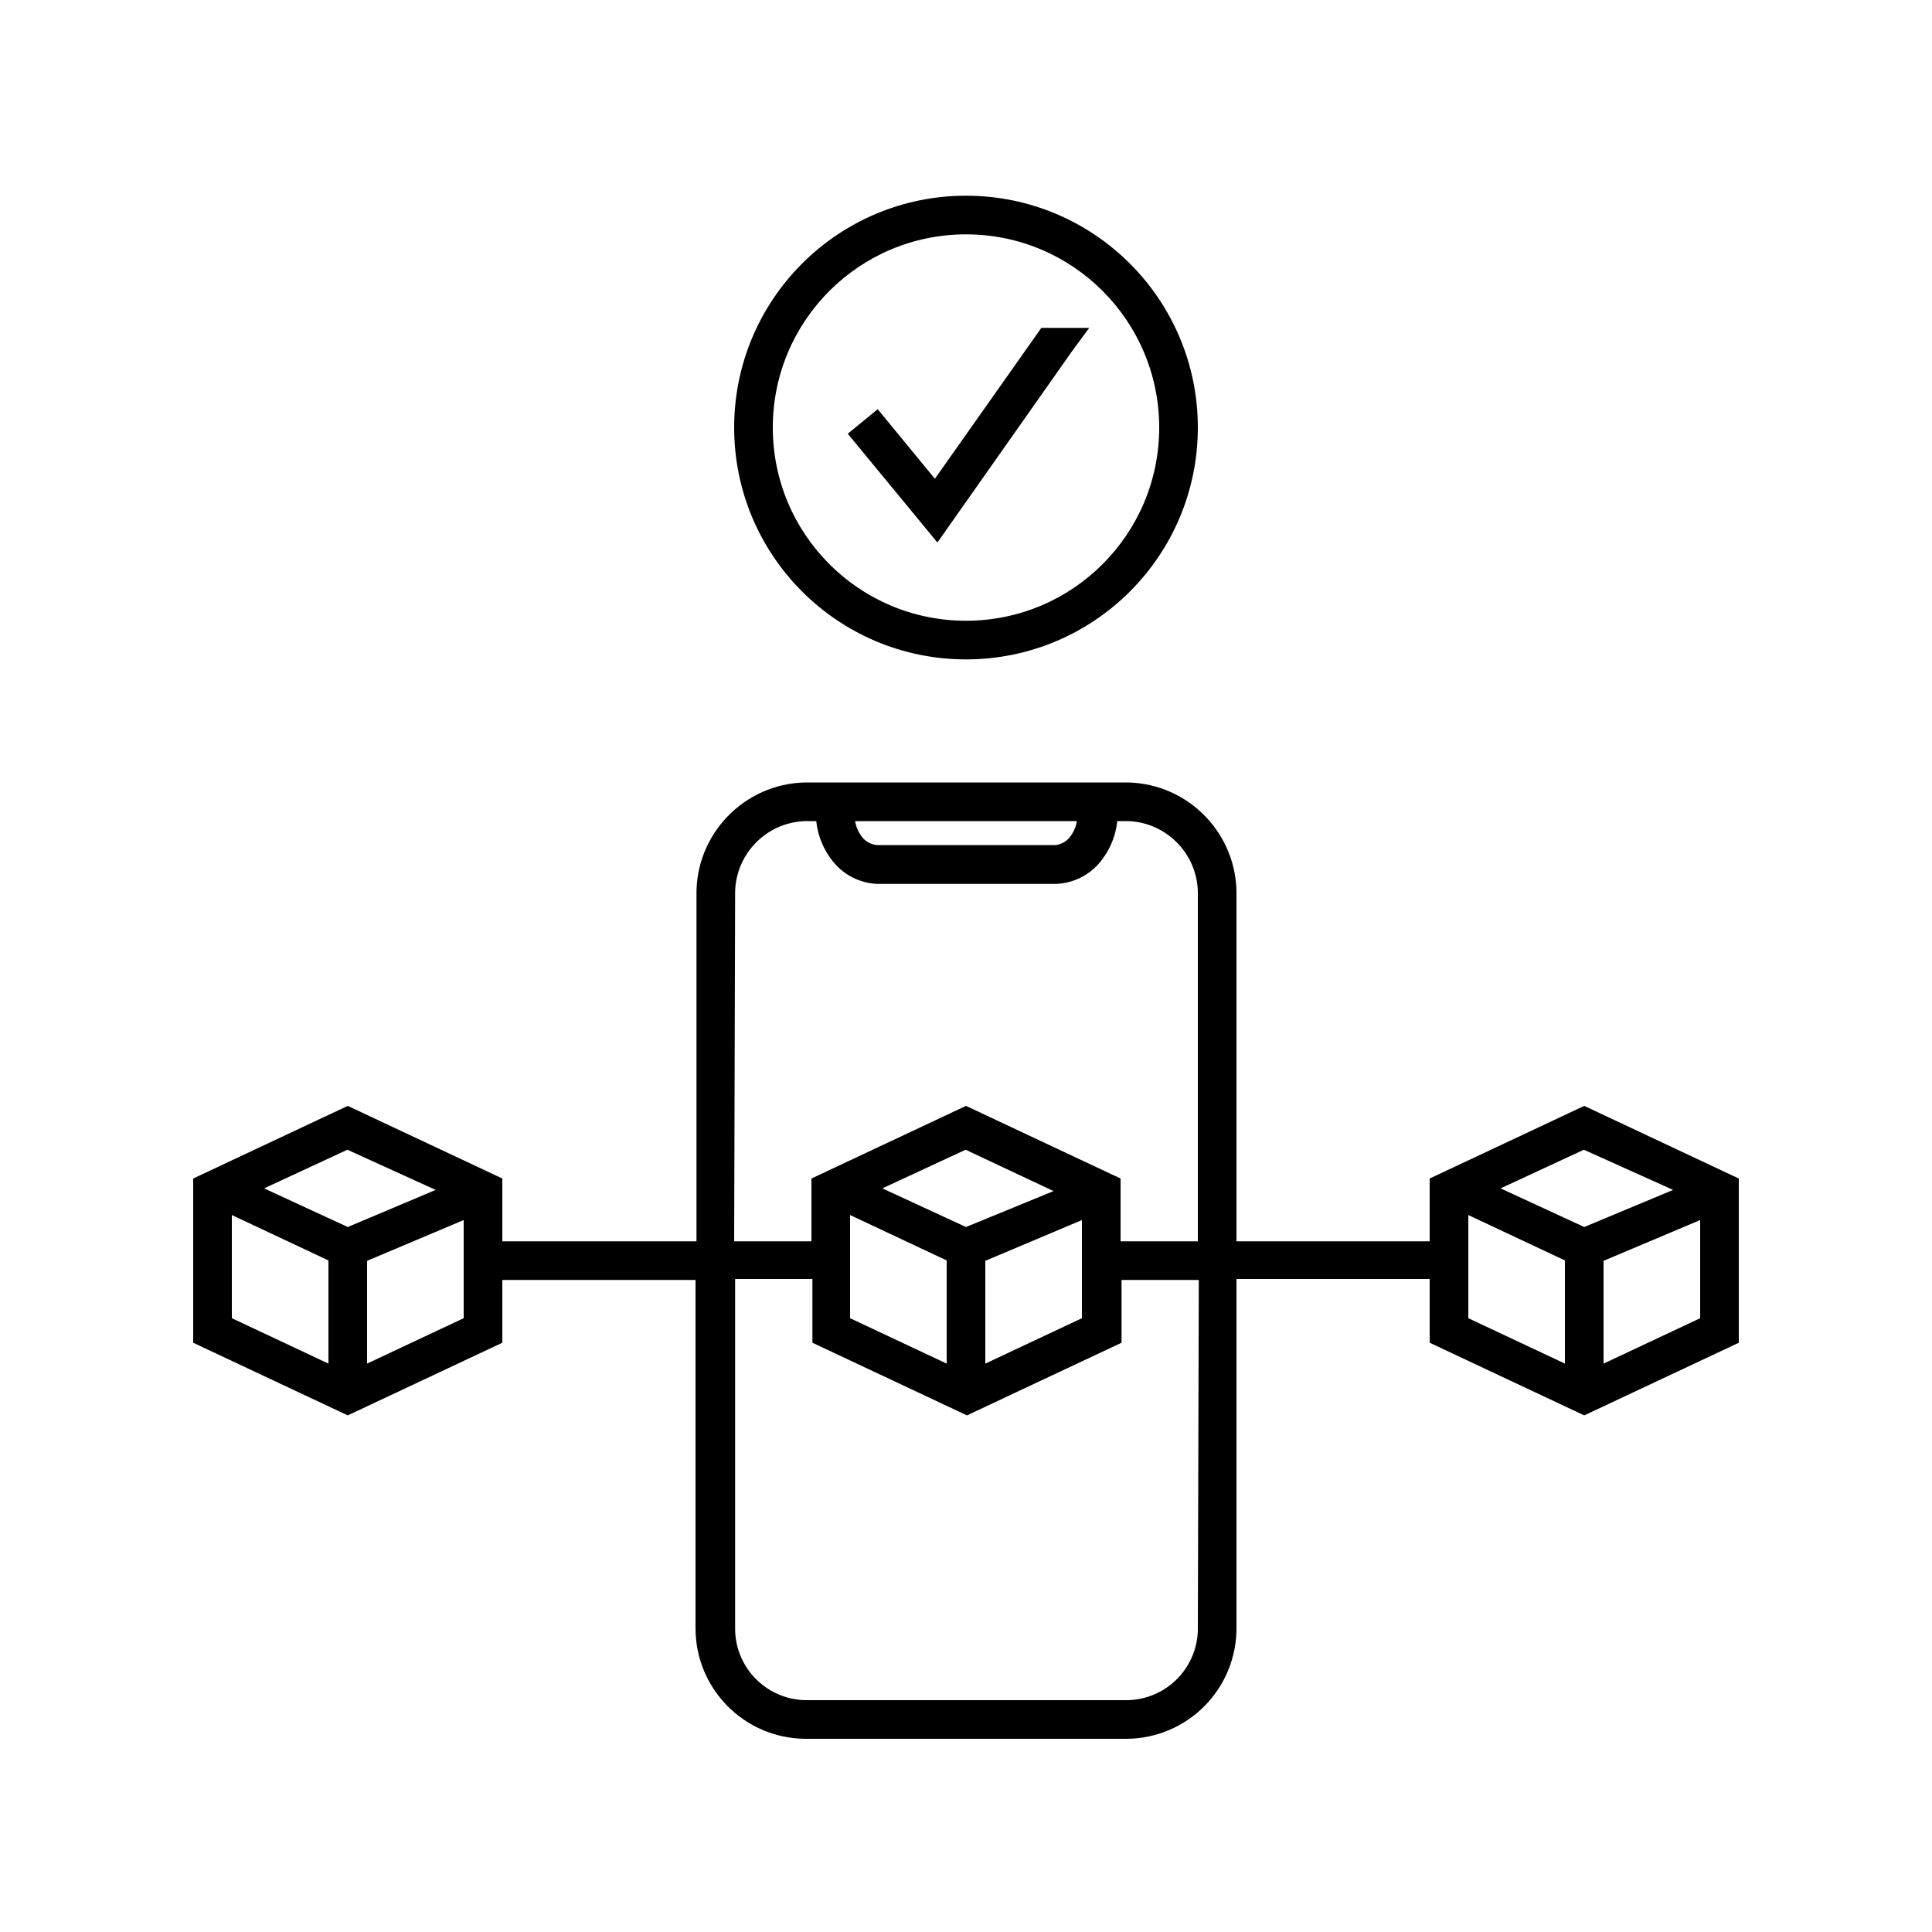
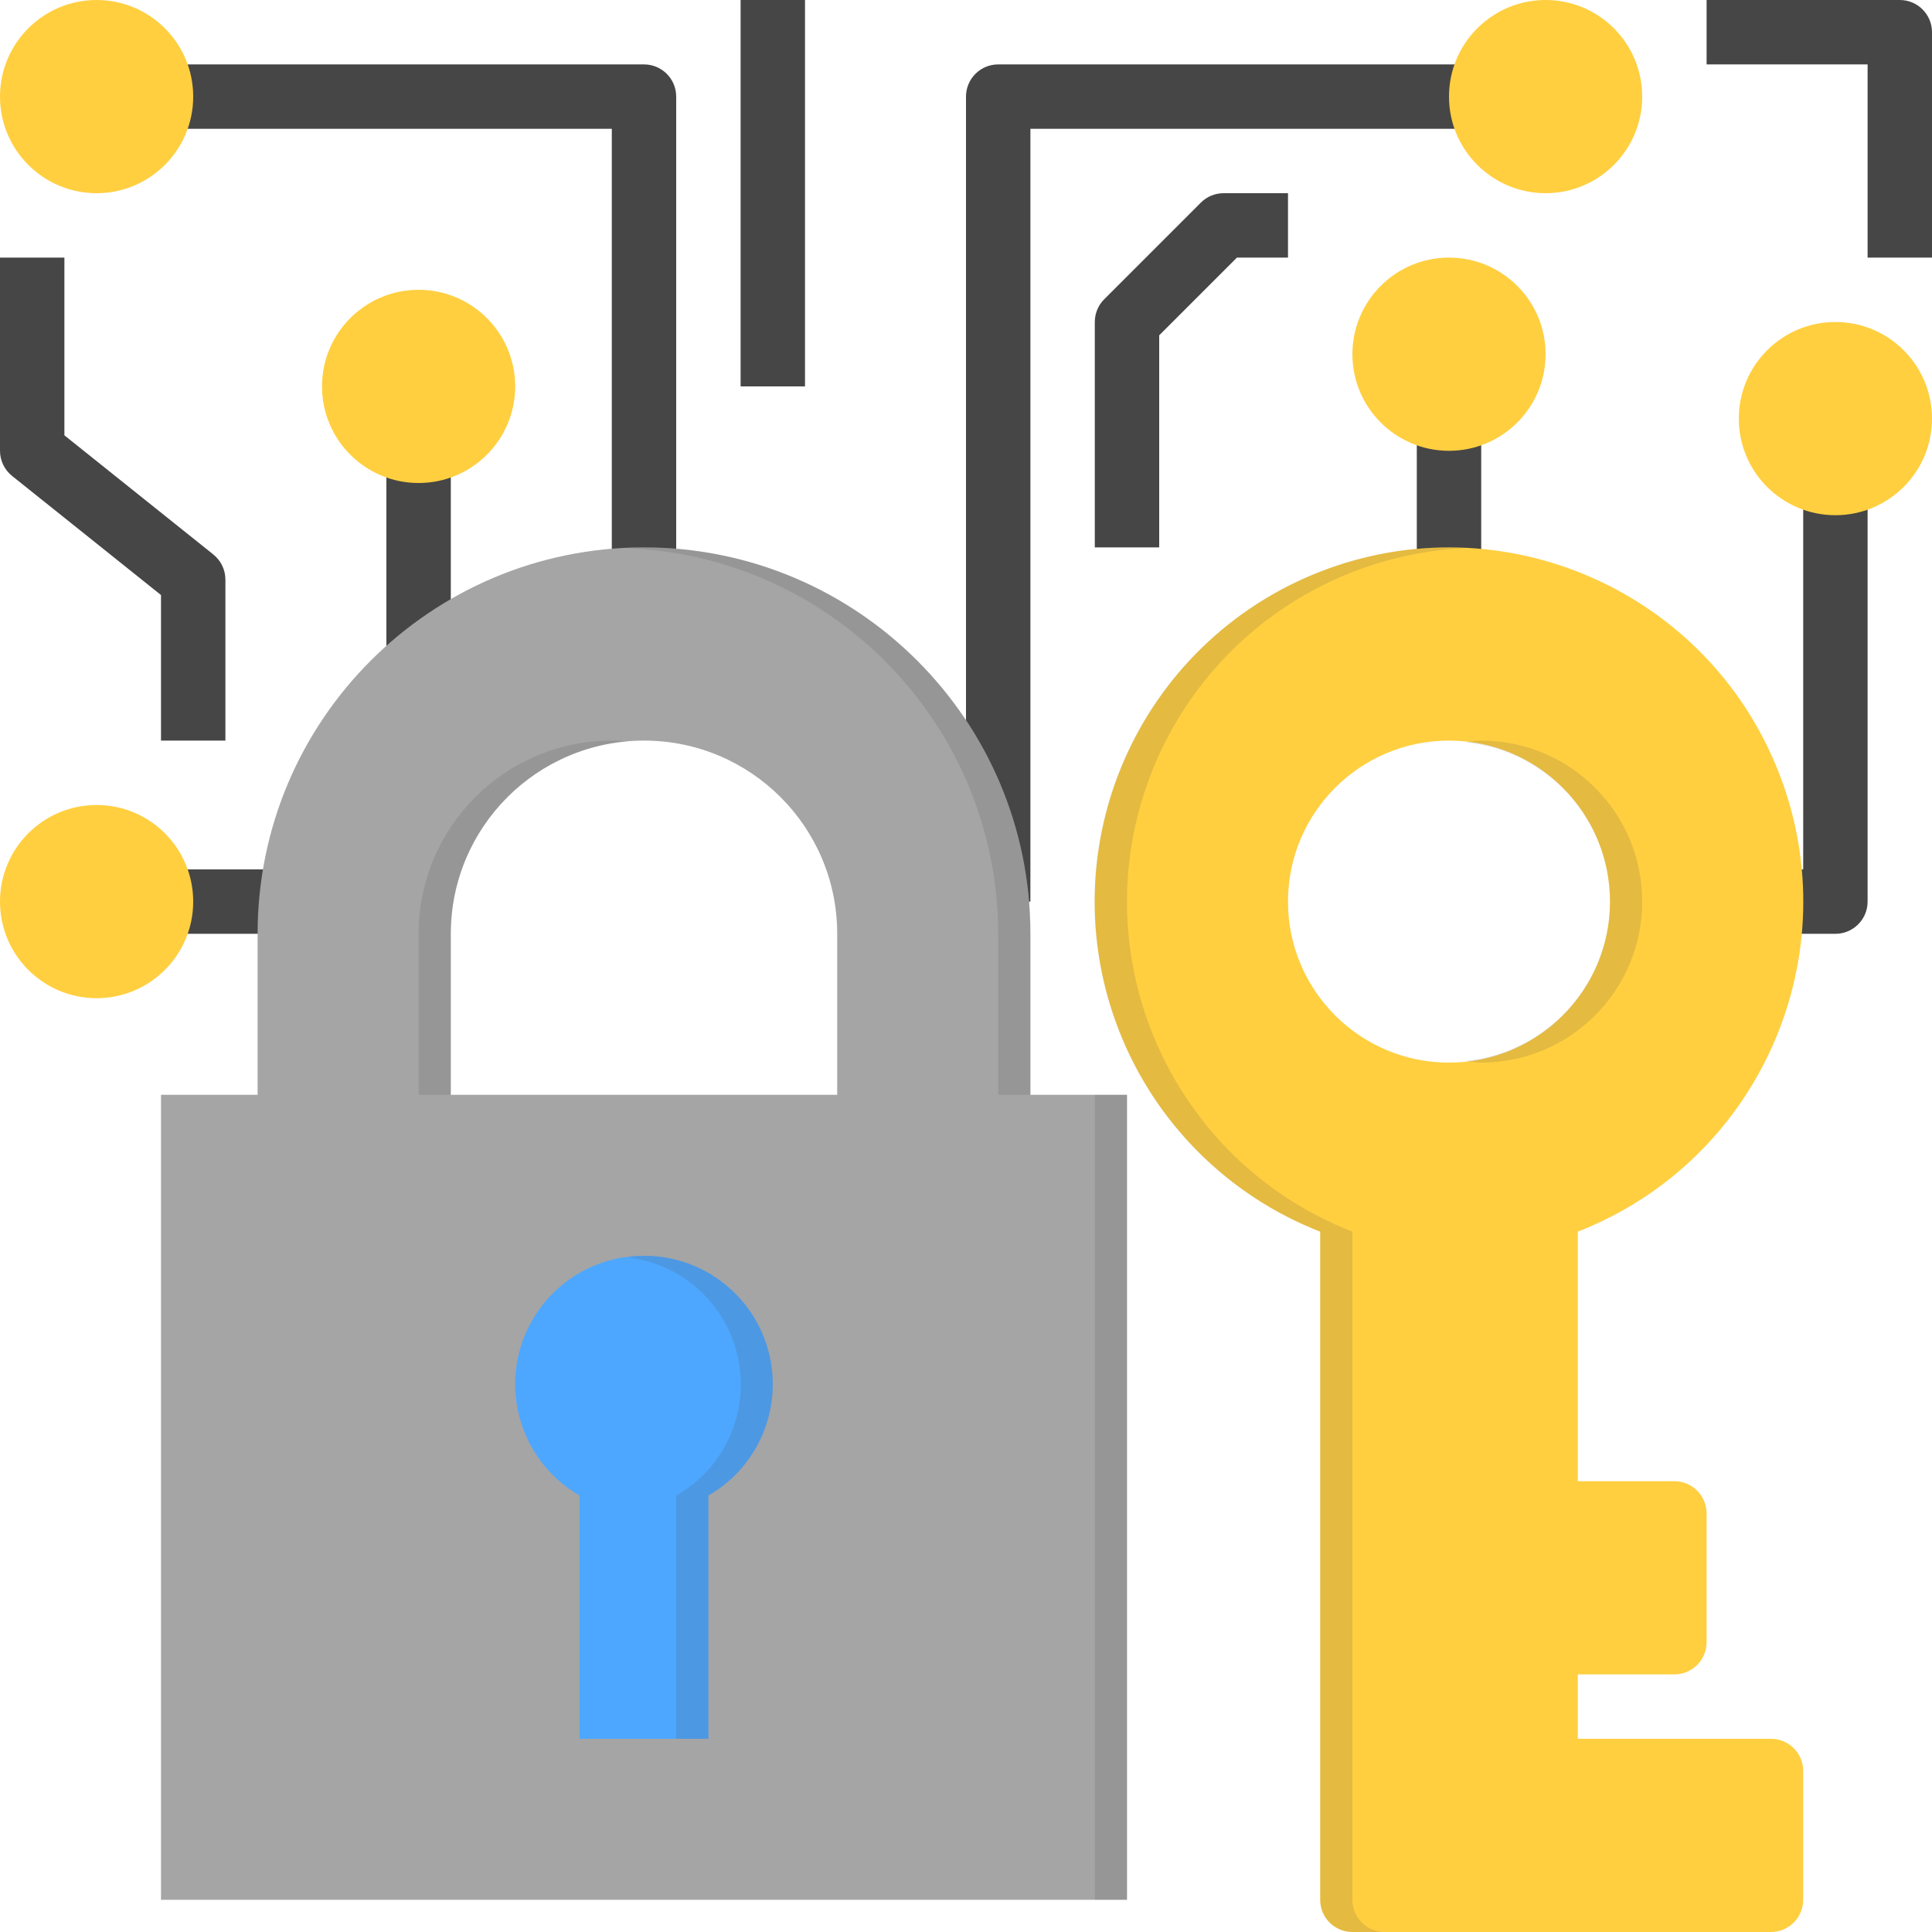
- <svg xmlns="http://www.w3.org/2000/svg" height="300px" width="300px" fill="#000000" data-name="Layer 1" viewBox="0 0 100 100" x="0px" y="0px">
-   <path d="M74,61v3.25H64V46.36a5.75,5.75,0,0,0-5.62-5.86H41.67a5.75,5.75,0,0,0-5.62,5.86V64.25H26V61l-8-3.76L10,61v8.5l8,3.76,8-3.76V66.25h10v18A5.72,5.72,0,0,0,41.67,90H58.33A5.72,5.72,0,0,0,64,84.2v-18H74V69.5l8,3.76,8-3.76V61l-8-3.76Zm-51.45.59L18,63.51l-4.33-2,4.31-2ZM12,62.89l5,2.35v5.34l-5-2.35Zm7,7.69V65.26l5-2.11v5.08ZM55.74,42.5a1.81,1.81,0,0,1-.39.86,1.11,1.11,0,0,1-.71.38H45.38a1.1,1.1,0,0,1-.73-.38,1.81,1.81,0,0,1-.39-.86ZM38.05,46.36a3.75,3.75,0,0,1,3.62-3.86h.58a4,4,0,0,0,1,2.25,3.1,3.1,0,0,0,2.15,1h9.28a3.1,3.1,0,0,0,2.15-1,4,4,0,0,0,1-2.25h.58A3.75,3.75,0,0,1,62,46.36V64.25H58V61l-8-3.76L42,61v3.25h-4ZM50,63.51l-4.33-2,4.31-2,4.55,2.14Zm-6-.62,5,2.35v5.34l-5-2.35Zm7,2.37,5-2.11v5.08l-5,2.35ZM62,84.2A3.71,3.71,0,0,1,58.33,88H41.67a3.71,3.71,0,0,1-3.62-3.8v-18h4V69.5l8,3.76,8-3.76V66.25h4Zm24.6-22.61L82,63.51l-4.33-2,4.31-2ZM76,62.89l5,2.35v5.34l-5-2.35Zm7,7.69V65.26l5-2.11v5.08Z" />
-   <polygon points="55.53 18.12 56.38 16.97 53.9 16.97 48.39 24.78 45.43 21.18 43.88 22.45 48.52 28.08 55.53 18.12" />
-   <path d="M50,34.13a12,12,0,1,0-12-12A12,12,0,0,0,50,34.13Zm0-22a10,10,0,1,1-10,10A10,10,0,0,1,50,12.13Z" />
+ <svg xmlns="http://www.w3.org/2000/svg" version="1.1" id="Capa_1" x="0px" y="0px" viewBox="0 0 512 512" style="enable-background:new 0 0 512 512;" xml:space="preserve">
+   <g>
+     <rect x="42.667" y="230.4" style="fill:#474646;" width="34.133" height="17.067" />
+     <path style="fill:#474646;" d="M179.2,153.6h-17.067V34.133H42.667V17.067h128c4.71,0,8.533,3.823,8.533,8.533V153.6z" />
+     <rect x="102.4" y="119.467" style="fill:#474646;" width="17.067" height="55.595" />
+     <path style="fill:#474646;" d="M273.067,238.933H256V25.6c0-4.71,3.823-8.533,8.533-8.533h128v17.067H273.067V238.933z" />
+   </g>
+   <path style="fill:#A5A5A5;" d="M273.067,290.133v-42.667c0-56.55-45.85-102.4-102.4-102.4s-102.4,45.85-102.4,102.4v42.667h-25.6  v213.333h256V290.133H273.067z M221.867,290.133h-102.4v-42.667c0-28.279,22.921-51.2,51.2-51.2s51.2,22.921,51.2,51.2V290.133z" />
+   <path style="fill:#4DA7FF;" d="M170.667,332.8c-18.799-0.051-34.074,15.138-34.133,33.929c-0.034,12.211,6.477,23.509,17.067,29.602  V460.8h34.133v-64.469c16.29-9.37,21.905-30.174,12.535-46.464C194.176,339.277,182.878,332.766,170.667,332.8z" />
+   <g>
+     <rect x="375.467" y="110.933" style="fill:#474646;" width="17.067" height="42.667" />
+     <path style="fill:#474646;" d="M486.4,247.467h-17.067V230.4h8.533V128h17.067v110.933   C494.933,243.644,491.11,247.467,486.4,247.467z" />
+   </g>
+   <g>
+     <circle style="fill:#FFCF40;" cx="25.6" cy="238.933" r="25.6" />
+     <circle style="fill:#FFCF40;" cx="110.933" cy="102.4" r="25.6" />
+     <circle style="fill:#FFCF40;" cx="25.6" cy="25.6" r="25.6" />
+     <circle style="fill:#FFCF40;" cx="409.6" cy="25.6" r="25.6" />
+     <circle style="fill:#FFCF40;" cx="384" cy="93.867" r="25.6" />
+     <circle style="fill:#FFCF40;" cx="486.4" cy="110.933" r="25.6" />
+   </g>
+   <g>
+     <path style="fill:#474646;" d="M307.2,145.067h-17.067V85.333c0-2.261,0.896-4.437,2.5-6.033l25.6-25.6   c1.596-1.604,3.772-2.5,6.033-2.5h17.067v17.067h-13.534L307.2,88.866V145.067z" />
+     <rect x="196.267" style="fill:#474646;" width="17.067" height="102.4" />
+     <path style="fill:#474646;" d="M59.733,196.267H42.667v-38.571L3.2,126.123c-2.022-1.621-3.2-4.07-3.2-6.656v-51.2h17.067v47.104   l39.467,31.573c2.022,1.621,3.2,4.07,3.2,6.656V196.267z" />
+     <path style="fill:#474646;" d="M512,68.267h-17.067v-51.2h-42.667V0h51.2C508.177,0,512,3.823,512,8.533V68.267z" />
+   </g>
+   <path style="fill:#FFCF40;" d="M469.333,460.8h-51.2v-17.067h25.6c4.71,0,8.533-3.823,8.533-8.533v-34.133  c0-4.71-3.823-8.533-8.533-8.533h-25.6V326.4c48.29-18.85,72.158-73.284,53.308-121.574s-73.284-72.158-121.574-53.308  s-72.158,73.284-53.308,121.574c9.54,24.439,28.868,43.767,53.308,53.308v177.067c0,4.71,3.823,8.533,8.533,8.533h110.933  c4.71,0,8.533-3.823,8.533-8.533v-34.133C477.867,464.623,474.044,460.8,469.333,460.8z M384,196.267  c23.561,0,42.667,19.106,42.667,42.667S407.561,281.6,384,281.6s-42.667-19.106-42.667-42.667S360.439,196.267,384,196.267z" />
+   <g>
+     <path style="opacity:0.15;fill:#474646;enable-background:new    ;" d="M426.667,238.933c-0.043,21.854-16.649,40.115-38.4,42.24   c1.425,0.137,2.807,0.427,4.267,0.427c23.561,0,42.667-19.106,42.667-42.667s-19.106-42.667-42.667-42.667   c-1.459,0-2.842,0.29-4.267,0.427C410.018,198.818,426.624,217.079,426.667,238.933z" />
+     <path style="opacity:0.15;fill:#474646;enable-background:new    ;" d="M358.4,503.467V326.4   c-48.273-18.833-72.132-73.225-53.299-121.498c13.491-34.577,46.097-57.95,83.166-59.622c-1.425-0.06-2.825-0.213-4.267-0.213   c-51.84-0.034-93.901,41.958-93.935,93.798c-0.026,38.724,23.723,73.481,59.802,87.535v177.067c0,4.71,3.823,8.533,8.533,8.533   h8.533C362.223,512,358.4,508.177,358.4,503.467z" />
+     <path style="opacity:0.15;fill:#474646;enable-background:new    ;" d="M264.533,247.467v42.667h8.533v-42.667   c-0.06-56.525-45.875-102.34-102.4-102.4c-1.442,0-2.842,0.154-4.267,0.213C221.193,147.584,264.448,192.631,264.533,247.467z" />
+     <rect x="290.133" y="290.133" style="opacity:0.15;fill:#474646;enable-background:new    ;" width="8.533" height="213.333" />
+     <path style="opacity:0.15;fill:#474646;enable-background:new    ;" d="M110.933,247.467v42.667h8.533v-42.667   c0.017-26.607,20.42-48.768,46.933-50.987c-1.408-0.111-2.825-0.213-4.267-0.213C133.854,196.267,110.933,219.187,110.933,247.467z   " />
+     <path style="opacity:0.15;fill:#474646;enable-background:new    ;" d="M170.667,332.8c-1.434,0.06-2.859,0.196-4.267,0.427   c18.603,2.202,31.898,19.055,29.696,37.658c-1.263,10.701-7.535,20.156-16.896,25.489V460.8h8.533v-64.469   c16.29-9.37,21.905-30.174,12.535-46.464C194.176,339.277,182.878,332.766,170.667,332.8z" />
+   </g>
+   <g>
+ </g>
+   <g>
+ </g>
+   <g>
+ </g>
+   <g>
+ </g>
+   <g>
+ </g>
+   <g>
+ </g>
+   <g>
+ </g>
+   <g>
+ </g>
+   <g>
+ </g>
+   <g>
+ </g>
+   <g>
+ </g>
+   <g>
+ </g>
+   <g>
+ </g>
+   <g>
+ </g>
+   <g>
+ </g>
</svg>
